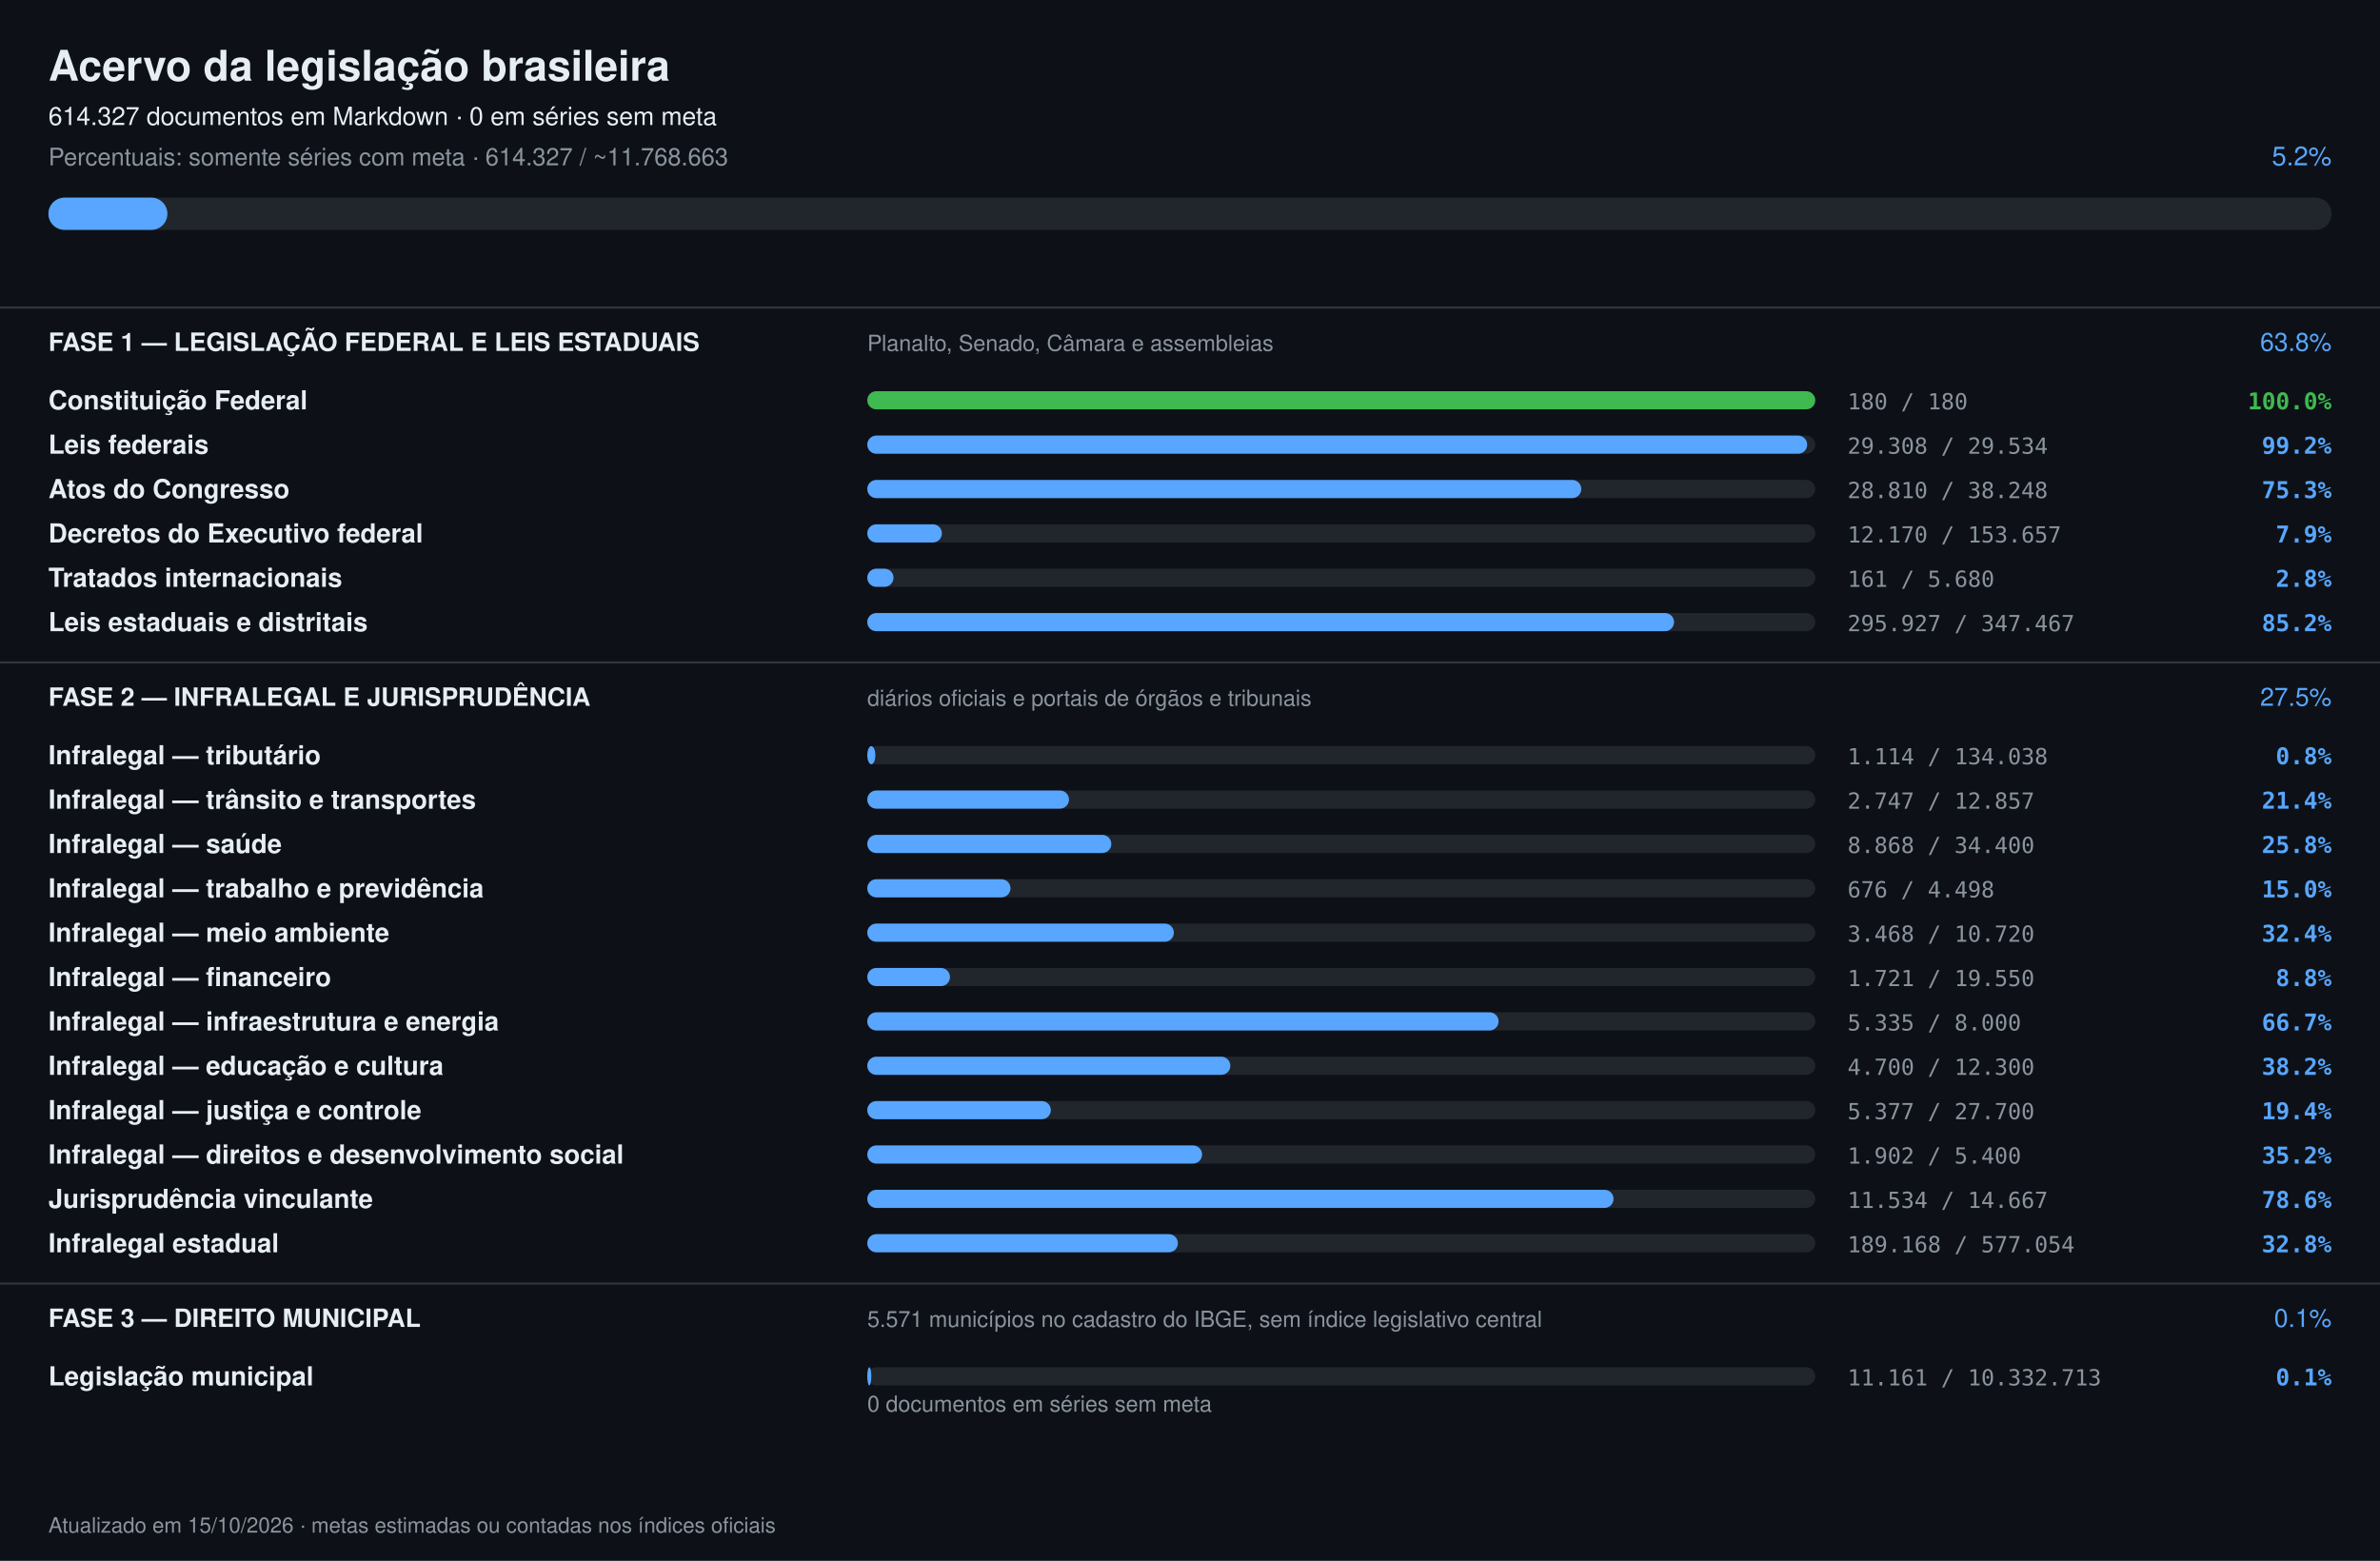
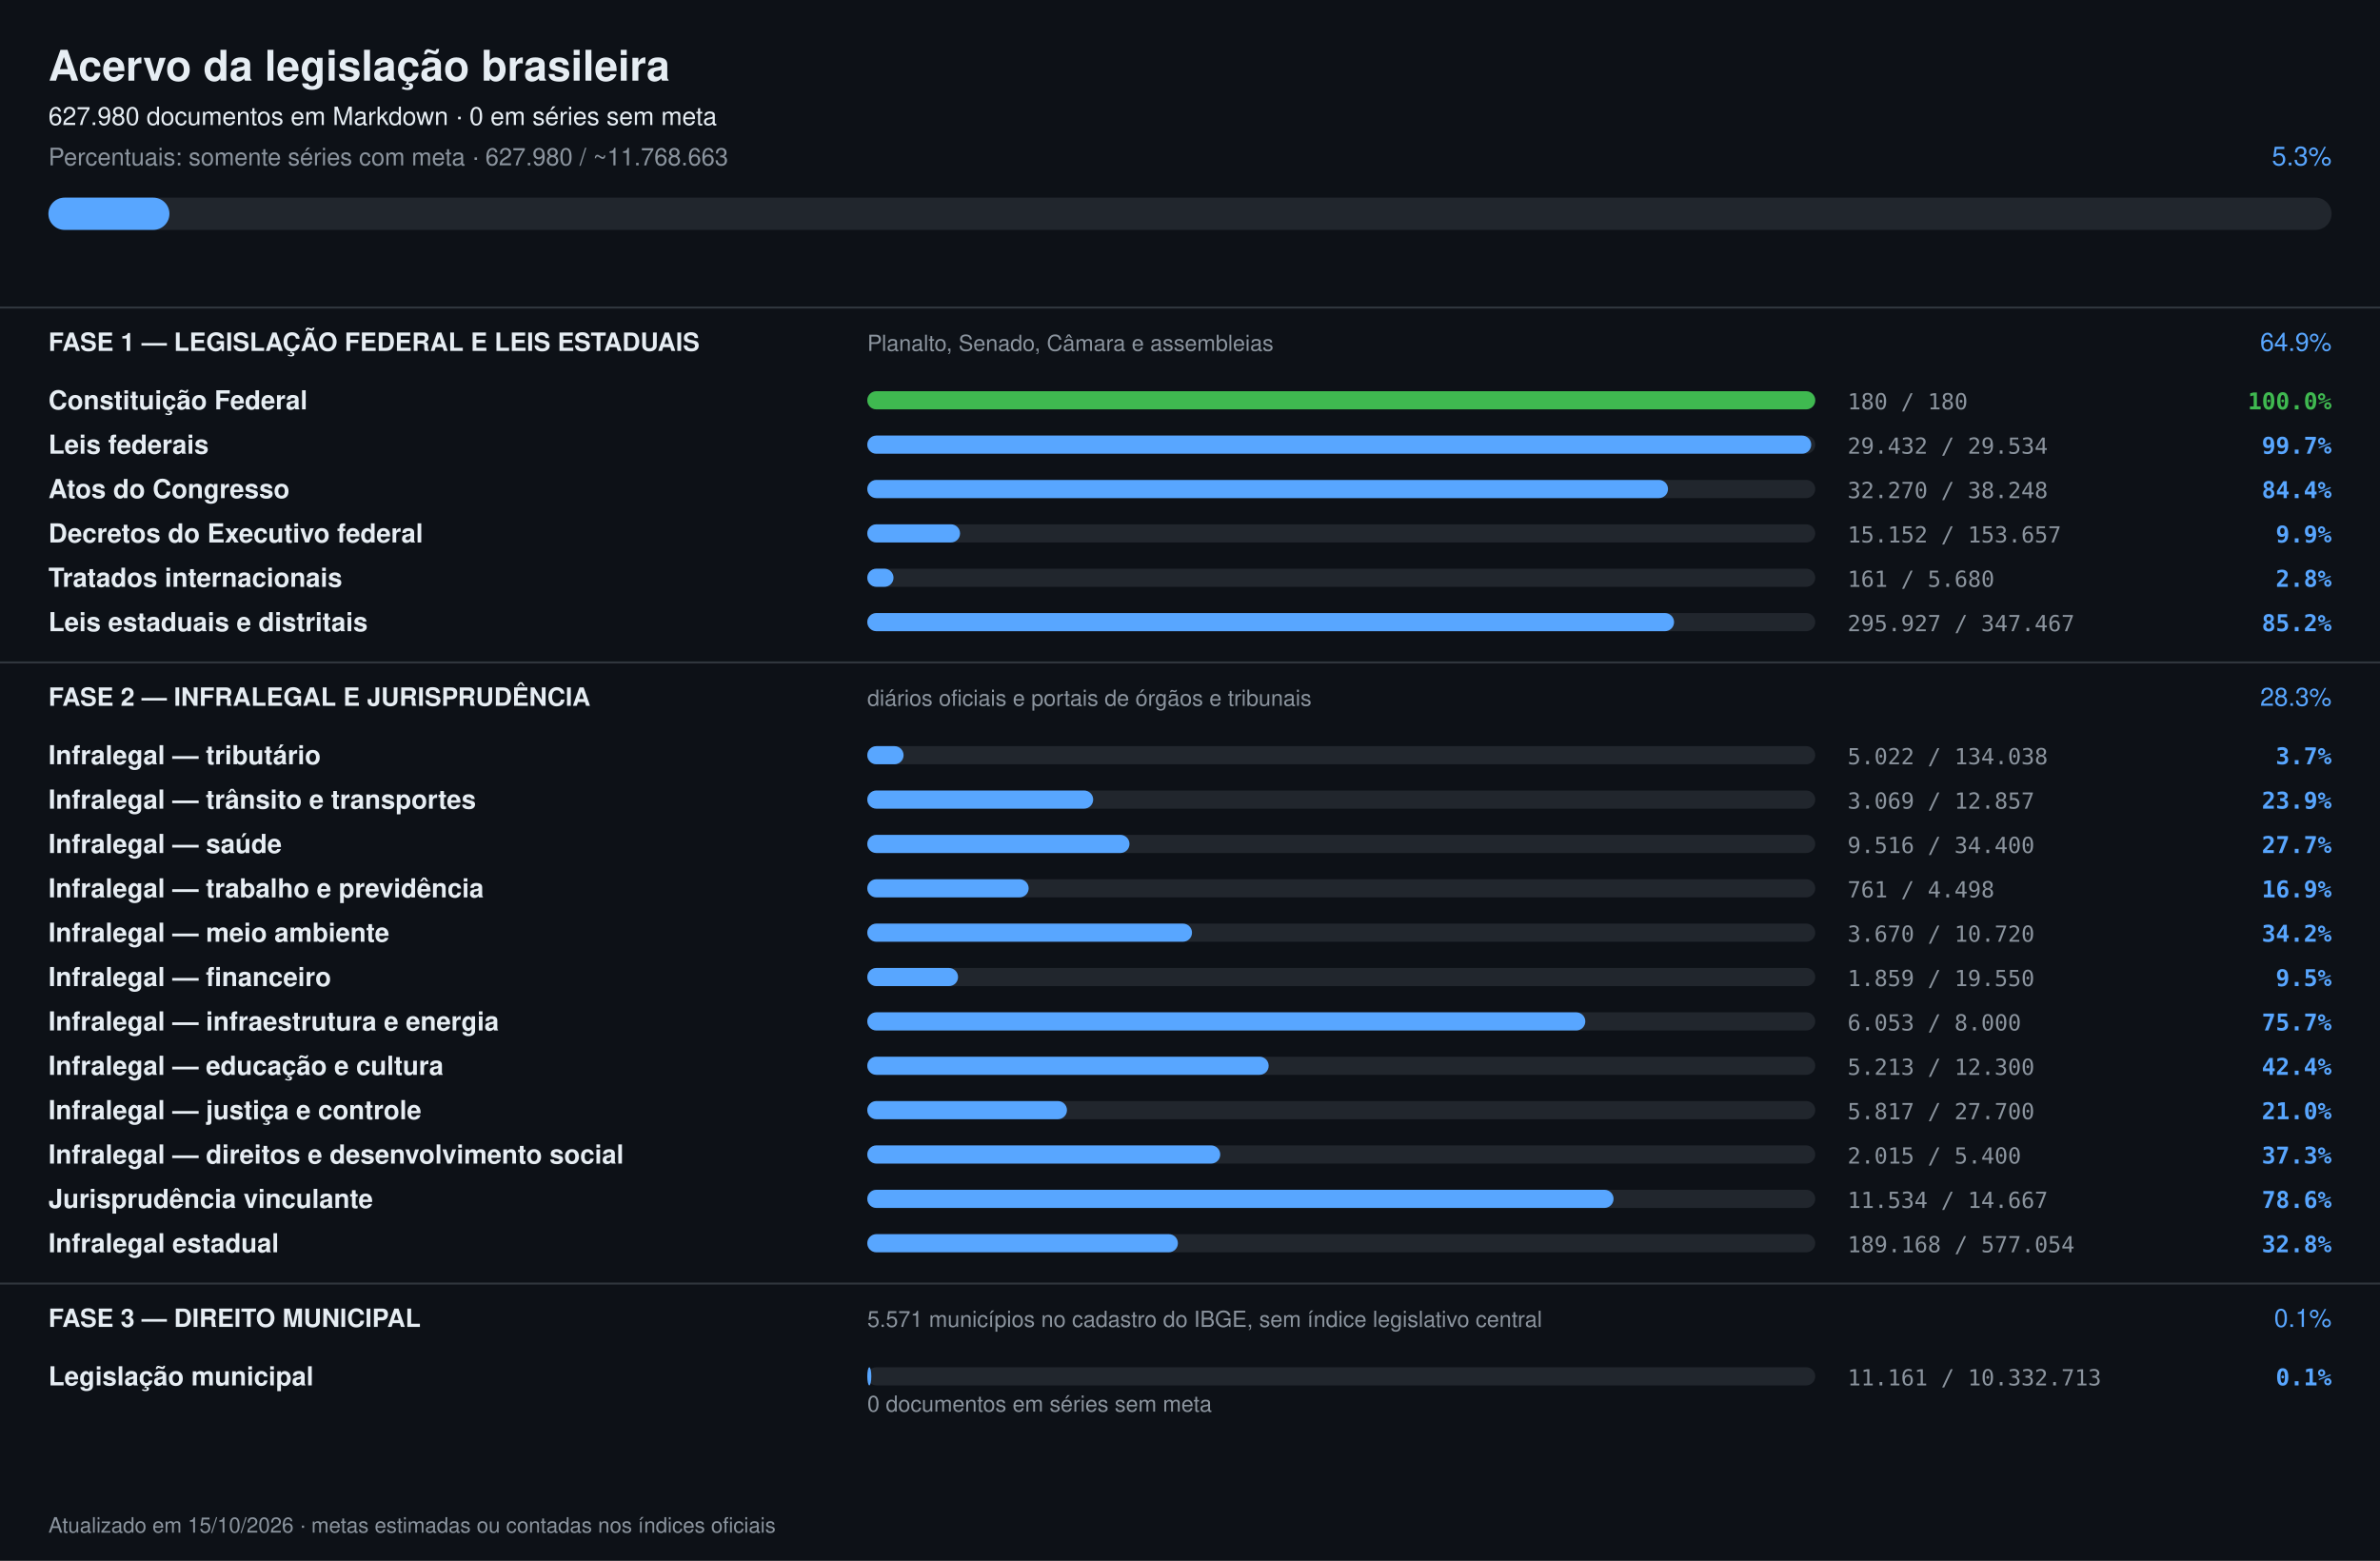
<svg xmlns="http://www.w3.org/2000/svg" width="1180" height="774" viewBox="0 0 1180 774" font-family="-apple-system,Segoe UI,Helvetica,Arial,sans-serif">
  <rect width="1180" height="774" fill="#0d1117" />
  <text x="24" y="40" font-size="21" font-weight="700" fill="#e6edf3">Acervo da legislação brasileira</text>
-   <text x="24" y="62" font-size="12.5" fill="#e6edf3">614.327 documentos em Markdown · 0 em séries sem meta</text>
-   <text x="24" y="82" font-size="12" fill="#8b949e">Percentuais: somente séries com meta · 614.327 / ~11.768.663</text>
-   <text x="1156" y="82" font-size="13" text-anchor="end" fill="#58a6ff">5.2%</text>
+   <text x="24" y="62" font-size="12.5" fill="#e6edf3">627.980 documentos em Markdown · 0 em séries sem meta</text>
+   <text x="24" y="82" font-size="12" fill="#8b949e">Percentuais: somente séries com meta · 627.980 / ~11.768.663</text>
+   <text x="1156" y="82" font-size="13" text-anchor="end" fill="#58a6ff">5.3%</text>
  <rect x="24" y="98" width="1132" height="16" rx="8" fill="#21262d" />
-   <rect x="24" y="98" width="59" height="16" rx="8" fill="#58a6ff" />
+   <rect x="24" y="98" width="60" height="16" rx="8" fill="#58a6ff" />
  <rect x="0" y="152" width="1180" height="1" fill="#30363d" />
  <text x="24" y="174" font-size="12.5" font-weight="700" fill="#e6edf3">FASE 1 — LEGISLAÇÃO FEDERAL E LEIS ESTADUAIS</text>
  <text x="430" y="174" font-size="11" fill="#8b949e">Planalto, Senado, Câmara e assembleias</text>
-   <text x="1156" y="174" font-size="12.5" text-anchor="end" fill="#58a6ff">63.8%</text>
+   <text x="1156" y="174" font-size="12.5" text-anchor="end" fill="#58a6ff">64.9%</text>
  <text x="24" y="203" font-size="13" font-weight="600" fill="#e6edf3">Constituição Federal</text>
  <rect x="430" y="194" width="470" height="9" rx="4.5" fill="#21262d" />
  <rect x="430" y="194" width="470" height="9" rx="4.5" fill="#3fb950" />
  <text x="916" y="203" font-size="11" fill="#8b949e" font-family="ui-monospace,monospace">180 / 180</text>
  <text x="1156" y="203" font-size="11.5" text-anchor="end" font-weight="600" fill="#3fb950" font-family="ui-monospace,monospace">100.0%</text>
  <text x="24" y="225" font-size="13" font-weight="600" fill="#e6edf3">Leis federais</text>
  <rect x="430" y="216" width="470" height="9" rx="4.5" fill="#21262d" />
-   <rect x="430" y="216" width="466" height="9" rx="4.5" fill="#58a6ff" />
-   <text x="916" y="225" font-size="11" fill="#8b949e" font-family="ui-monospace,monospace">29.308 / 29.534</text>
-   <text x="1156" y="225" font-size="11.5" text-anchor="end" font-weight="600" fill="#58a6ff" font-family="ui-monospace,monospace">99.2%</text>
+   <rect x="430" y="216" width="468" height="9" rx="4.5" fill="#58a6ff" />
+   <text x="916" y="225" font-size="11" fill="#8b949e" font-family="ui-monospace,monospace">29.432 / 29.534</text>
+   <text x="1156" y="225" font-size="11.5" text-anchor="end" font-weight="600" fill="#58a6ff" font-family="ui-monospace,monospace">99.7%</text>
  <text x="24" y="247" font-size="13" font-weight="600" fill="#e6edf3">Atos do Congresso</text>
  <rect x="430" y="238" width="470" height="9" rx="4.5" fill="#21262d" />
-   <rect x="430" y="238" width="354" height="9" rx="4.5" fill="#58a6ff" />
-   <text x="916" y="247" font-size="11" fill="#8b949e" font-family="ui-monospace,monospace">28.810 / 38.248</text>
-   <text x="1156" y="247" font-size="11.5" text-anchor="end" font-weight="600" fill="#58a6ff" font-family="ui-monospace,monospace">75.3%</text>
+   <rect x="430" y="238" width="397" height="9" rx="4.5" fill="#58a6ff" />
+   <text x="916" y="247" font-size="11" fill="#8b949e" font-family="ui-monospace,monospace">32.270 / 38.248</text>
+   <text x="1156" y="247" font-size="11.5" text-anchor="end" font-weight="600" fill="#58a6ff" font-family="ui-monospace,monospace">84.4%</text>
  <text x="24" y="269" font-size="13" font-weight="600" fill="#e6edf3">Decretos do Executivo federal</text>
  <rect x="430" y="260" width="470" height="9" rx="4.5" fill="#21262d" />
-   <rect x="430" y="260" width="37" height="9" rx="4.5" fill="#58a6ff" />
-   <text x="916" y="269" font-size="11" fill="#8b949e" font-family="ui-monospace,monospace">12.170 / 153.657</text>
-   <text x="1156" y="269" font-size="11.5" text-anchor="end" font-weight="600" fill="#58a6ff" font-family="ui-monospace,monospace">7.9%</text>
+   <rect x="430" y="260" width="46" height="9" rx="4.5" fill="#58a6ff" />
+   <text x="916" y="269" font-size="11" fill="#8b949e" font-family="ui-monospace,monospace">15.152 / 153.657</text>
+   <text x="1156" y="269" font-size="11.5" text-anchor="end" font-weight="600" fill="#58a6ff" font-family="ui-monospace,monospace">9.9%</text>
  <text x="24" y="291" font-size="13" font-weight="600" fill="#e6edf3">Tratados internacionais</text>
  <rect x="430" y="282" width="470" height="9" rx="4.5" fill="#21262d" />
  <rect x="430" y="282" width="13" height="9" rx="4.5" fill="#58a6ff" />
  <text x="916" y="291" font-size="11" fill="#8b949e" font-family="ui-monospace,monospace">161 / 5.680</text>
  <text x="1156" y="291" font-size="11.5" text-anchor="end" font-weight="600" fill="#58a6ff" font-family="ui-monospace,monospace">2.8%</text>
  <text x="24" y="313" font-size="13" font-weight="600" fill="#e6edf3">Leis estaduais e distritais</text>
  <rect x="430" y="304" width="470" height="9" rx="4.5" fill="#21262d" />
  <rect x="430" y="304" width="400" height="9" rx="4.5" fill="#58a6ff" />
  <text x="916" y="313" font-size="11" fill="#8b949e" font-family="ui-monospace,monospace">295.927 / 347.467</text>
  <text x="1156" y="313" font-size="11.5" text-anchor="end" font-weight="600" fill="#58a6ff" font-family="ui-monospace,monospace">85.2%</text>
  <rect x="0" y="328" width="1180" height="1" fill="#30363d" />
  <text x="24" y="350" font-size="12.5" font-weight="700" fill="#e6edf3">FASE 2 — INFRALEGAL E JURISPRUDÊNCIA</text>
  <text x="430" y="350" font-size="11" fill="#8b949e">diários oficiais e portais de órgãos e tribunais</text>
-   <text x="1156" y="350" font-size="12.5" text-anchor="end" fill="#58a6ff">27.5%</text>
+   <text x="1156" y="350" font-size="12.5" text-anchor="end" fill="#58a6ff">28.3%</text>
  <text x="24" y="379" font-size="13" font-weight="600" fill="#e6edf3">Infralegal — tributário</text>
  <rect x="430" y="370" width="470" height="9" rx="4.5" fill="#21262d" />
-   <rect x="430" y="370" width="4" height="9" rx="4.5" fill="#58a6ff" />
-   <text x="916" y="379" font-size="11" fill="#8b949e" font-family="ui-monospace,monospace">1.114 / 134.038</text>
-   <text x="1156" y="379" font-size="11.5" text-anchor="end" font-weight="600" fill="#58a6ff" font-family="ui-monospace,monospace">0.8%</text>
+   <rect x="430" y="370" width="18" height="9" rx="4.5" fill="#58a6ff" />
+   <text x="916" y="379" font-size="11" fill="#8b949e" font-family="ui-monospace,monospace">5.022 / 134.038</text>
+   <text x="1156" y="379" font-size="11.5" text-anchor="end" font-weight="600" fill="#58a6ff" font-family="ui-monospace,monospace">3.7%</text>
  <text x="24" y="401" font-size="13" font-weight="600" fill="#e6edf3">Infralegal — trânsito e transportes</text>
  <rect x="430" y="392" width="470" height="9" rx="4.5" fill="#21262d" />
-   <rect x="430" y="392" width="100" height="9" rx="4.5" fill="#58a6ff" />
-   <text x="916" y="401" font-size="11" fill="#8b949e" font-family="ui-monospace,monospace">2.747 / 12.857</text>
-   <text x="1156" y="401" font-size="11.5" text-anchor="end" font-weight="600" fill="#58a6ff" font-family="ui-monospace,monospace">21.4%</text>
+   <rect x="430" y="392" width="112" height="9" rx="4.5" fill="#58a6ff" />
+   <text x="916" y="401" font-size="11" fill="#8b949e" font-family="ui-monospace,monospace">3.069 / 12.857</text>
+   <text x="1156" y="401" font-size="11.5" text-anchor="end" font-weight="600" fill="#58a6ff" font-family="ui-monospace,monospace">23.9%</text>
  <text x="24" y="423" font-size="13" font-weight="600" fill="#e6edf3">Infralegal — saúde</text>
  <rect x="430" y="414" width="470" height="9" rx="4.5" fill="#21262d" />
-   <rect x="430" y="414" width="121" height="9" rx="4.5" fill="#58a6ff" />
-   <text x="916" y="423" font-size="11" fill="#8b949e" font-family="ui-monospace,monospace">8.868 / 34.400</text>
-   <text x="1156" y="423" font-size="11.5" text-anchor="end" font-weight="600" fill="#58a6ff" font-family="ui-monospace,monospace">25.8%</text>
+   <rect x="430" y="414" width="130" height="9" rx="4.5" fill="#58a6ff" />
+   <text x="916" y="423" font-size="11" fill="#8b949e" font-family="ui-monospace,monospace">9.516 / 34.400</text>
+   <text x="1156" y="423" font-size="11.5" text-anchor="end" font-weight="600" fill="#58a6ff" font-family="ui-monospace,monospace">27.7%</text>
  <text x="24" y="445" font-size="13" font-weight="600" fill="#e6edf3">Infralegal — trabalho e previdência</text>
  <rect x="430" y="436" width="470" height="9" rx="4.5" fill="#21262d" />
-   <rect x="430" y="436" width="71" height="9" rx="4.5" fill="#58a6ff" />
-   <text x="916" y="445" font-size="11" fill="#8b949e" font-family="ui-monospace,monospace">676 / 4.498</text>
-   <text x="1156" y="445" font-size="11.5" text-anchor="end" font-weight="600" fill="#58a6ff" font-family="ui-monospace,monospace">15.0%</text>
+   <rect x="430" y="436" width="80" height="9" rx="4.5" fill="#58a6ff" />
+   <text x="916" y="445" font-size="11" fill="#8b949e" font-family="ui-monospace,monospace">761 / 4.498</text>
+   <text x="1156" y="445" font-size="11.5" text-anchor="end" font-weight="600" fill="#58a6ff" font-family="ui-monospace,monospace">16.9%</text>
  <text x="24" y="467" font-size="13" font-weight="600" fill="#e6edf3">Infralegal — meio ambiente</text>
  <rect x="430" y="458" width="470" height="9" rx="4.5" fill="#21262d" />
-   <rect x="430" y="458" width="152" height="9" rx="4.5" fill="#58a6ff" />
-   <text x="916" y="467" font-size="11" fill="#8b949e" font-family="ui-monospace,monospace">3.468 / 10.720</text>
-   <text x="1156" y="467" font-size="11.5" text-anchor="end" font-weight="600" fill="#58a6ff" font-family="ui-monospace,monospace">32.4%</text>
+   <rect x="430" y="458" width="161" height="9" rx="4.5" fill="#58a6ff" />
+   <text x="916" y="467" font-size="11" fill="#8b949e" font-family="ui-monospace,monospace">3.670 / 10.720</text>
+   <text x="1156" y="467" font-size="11.5" text-anchor="end" font-weight="600" fill="#58a6ff" font-family="ui-monospace,monospace">34.2%</text>
  <text x="24" y="489" font-size="13" font-weight="600" fill="#e6edf3">Infralegal — financeiro</text>
  <rect x="430" y="480" width="470" height="9" rx="4.5" fill="#21262d" />
-   <rect x="430" y="480" width="41" height="9" rx="4.5" fill="#58a6ff" />
-   <text x="916" y="489" font-size="11" fill="#8b949e" font-family="ui-monospace,monospace">1.721 / 19.550</text>
-   <text x="1156" y="489" font-size="11.5" text-anchor="end" font-weight="600" fill="#58a6ff" font-family="ui-monospace,monospace">8.8%</text>
+   <rect x="430" y="480" width="45" height="9" rx="4.5" fill="#58a6ff" />
+   <text x="916" y="489" font-size="11" fill="#8b949e" font-family="ui-monospace,monospace">1.859 / 19.550</text>
+   <text x="1156" y="489" font-size="11.5" text-anchor="end" font-weight="600" fill="#58a6ff" font-family="ui-monospace,monospace">9.5%</text>
  <text x="24" y="511" font-size="13" font-weight="600" fill="#e6edf3">Infralegal — infraestrutura e energia</text>
  <rect x="430" y="502" width="470" height="9" rx="4.5" fill="#21262d" />
-   <rect x="430" y="502" width="313" height="9" rx="4.5" fill="#58a6ff" />
-   <text x="916" y="511" font-size="11" fill="#8b949e" font-family="ui-monospace,monospace">5.335 / 8.000</text>
-   <text x="1156" y="511" font-size="11.5" text-anchor="end" font-weight="600" fill="#58a6ff" font-family="ui-monospace,monospace">66.7%</text>
+   <rect x="430" y="502" width="356" height="9" rx="4.5" fill="#58a6ff" />
+   <text x="916" y="511" font-size="11" fill="#8b949e" font-family="ui-monospace,monospace">6.053 / 8.000</text>
+   <text x="1156" y="511" font-size="11.5" text-anchor="end" font-weight="600" fill="#58a6ff" font-family="ui-monospace,monospace">75.7%</text>
  <text x="24" y="533" font-size="13" font-weight="600" fill="#e6edf3">Infralegal — educação e cultura</text>
  <rect x="430" y="524" width="470" height="9" rx="4.5" fill="#21262d" />
-   <rect x="430" y="524" width="180" height="9" rx="4.5" fill="#58a6ff" />
-   <text x="916" y="533" font-size="11" fill="#8b949e" font-family="ui-monospace,monospace">4.700 / 12.300</text>
-   <text x="1156" y="533" font-size="11.5" text-anchor="end" font-weight="600" fill="#58a6ff" font-family="ui-monospace,monospace">38.2%</text>
+   <rect x="430" y="524" width="199" height="9" rx="4.5" fill="#58a6ff" />
+   <text x="916" y="533" font-size="11" fill="#8b949e" font-family="ui-monospace,monospace">5.213 / 12.300</text>
+   <text x="1156" y="533" font-size="11.5" text-anchor="end" font-weight="600" fill="#58a6ff" font-family="ui-monospace,monospace">42.4%</text>
  <text x="24" y="555" font-size="13" font-weight="600" fill="#e6edf3">Infralegal — justiça e controle</text>
  <rect x="430" y="546" width="470" height="9" rx="4.5" fill="#21262d" />
-   <rect x="430" y="546" width="91" height="9" rx="4.5" fill="#58a6ff" />
-   <text x="916" y="555" font-size="11" fill="#8b949e" font-family="ui-monospace,monospace">5.377 / 27.700</text>
-   <text x="1156" y="555" font-size="11.5" text-anchor="end" font-weight="600" fill="#58a6ff" font-family="ui-monospace,monospace">19.4%</text>
+   <rect x="430" y="546" width="99" height="9" rx="4.5" fill="#58a6ff" />
+   <text x="916" y="555" font-size="11" fill="#8b949e" font-family="ui-monospace,monospace">5.817 / 27.700</text>
+   <text x="1156" y="555" font-size="11.5" text-anchor="end" font-weight="600" fill="#58a6ff" font-family="ui-monospace,monospace">21.0%</text>
  <text x="24" y="577" font-size="13" font-weight="600" fill="#e6edf3">Infralegal — direitos e desenvolvimento social</text>
  <rect x="430" y="568" width="470" height="9" rx="4.5" fill="#21262d" />
-   <rect x="430" y="568" width="166" height="9" rx="4.5" fill="#58a6ff" />
-   <text x="916" y="577" font-size="11" fill="#8b949e" font-family="ui-monospace,monospace">1.902 / 5.400</text>
-   <text x="1156" y="577" font-size="11.5" text-anchor="end" font-weight="600" fill="#58a6ff" font-family="ui-monospace,monospace">35.2%</text>
+   <rect x="430" y="568" width="175" height="9" rx="4.5" fill="#58a6ff" />
+   <text x="916" y="577" font-size="11" fill="#8b949e" font-family="ui-monospace,monospace">2.015 / 5.400</text>
+   <text x="1156" y="577" font-size="11.5" text-anchor="end" font-weight="600" fill="#58a6ff" font-family="ui-monospace,monospace">37.3%</text>
  <text x="24" y="599" font-size="13" font-weight="600" fill="#e6edf3">Jurisprudência vinculante</text>
  <rect x="430" y="590" width="470" height="9" rx="4.5" fill="#21262d" />
  <rect x="430" y="590" width="370" height="9" rx="4.5" fill="#58a6ff" />
  <text x="916" y="599" font-size="11" fill="#8b949e" font-family="ui-monospace,monospace">11.534 / 14.667</text>
  <text x="1156" y="599" font-size="11.5" text-anchor="end" font-weight="600" fill="#58a6ff" font-family="ui-monospace,monospace">78.6%</text>
  <text x="24" y="621" font-size="13" font-weight="600" fill="#e6edf3">Infralegal estadual</text>
  <rect x="430" y="612" width="470" height="9" rx="4.5" fill="#21262d" />
  <rect x="430" y="612" width="154" height="9" rx="4.5" fill="#58a6ff" />
  <text x="916" y="621" font-size="11" fill="#8b949e" font-family="ui-monospace,monospace">189.168 / 577.054</text>
  <text x="1156" y="621" font-size="11.5" text-anchor="end" font-weight="600" fill="#58a6ff" font-family="ui-monospace,monospace">32.8%</text>
  <rect x="0" y="636" width="1180" height="1" fill="#30363d" />
  <text x="24" y="658" font-size="12.5" font-weight="700" fill="#e6edf3">FASE 3 — DIREITO MUNICIPAL</text>
  <text x="430" y="658" font-size="11" fill="#8b949e">5.571 municípios no cadastro do IBGE, sem índice legislativo central</text>
  <text x="1156" y="658" font-size="12.5" text-anchor="end" fill="#58a6ff">0.1%</text>
  <text x="24" y="687" font-size="13" font-weight="600" fill="#e6edf3">Legislação municipal</text>
  <rect x="430" y="678" width="470" height="9" rx="4.5" fill="#21262d" />
  <rect x="430" y="678" width="2" height="9" rx="4.5" fill="#58a6ff" />
  <text x="916" y="687" font-size="11" fill="#8b949e" font-family="ui-monospace,monospace">11.161 / 10.332.713</text>
  <text x="1156" y="687" font-size="11.5" text-anchor="end" font-weight="600" fill="#58a6ff" font-family="ui-monospace,monospace">0.1%</text>
  <text x="430" y="700" font-size="11" fill="#8b949e">0 documentos em séries sem meta</text>
  <text x="24" y="760" font-size="10.5" fill="#8b949e">Atualizado em 15/10/2026 · metas estimadas ou contadas nos índices oficiais</text>
</svg>
